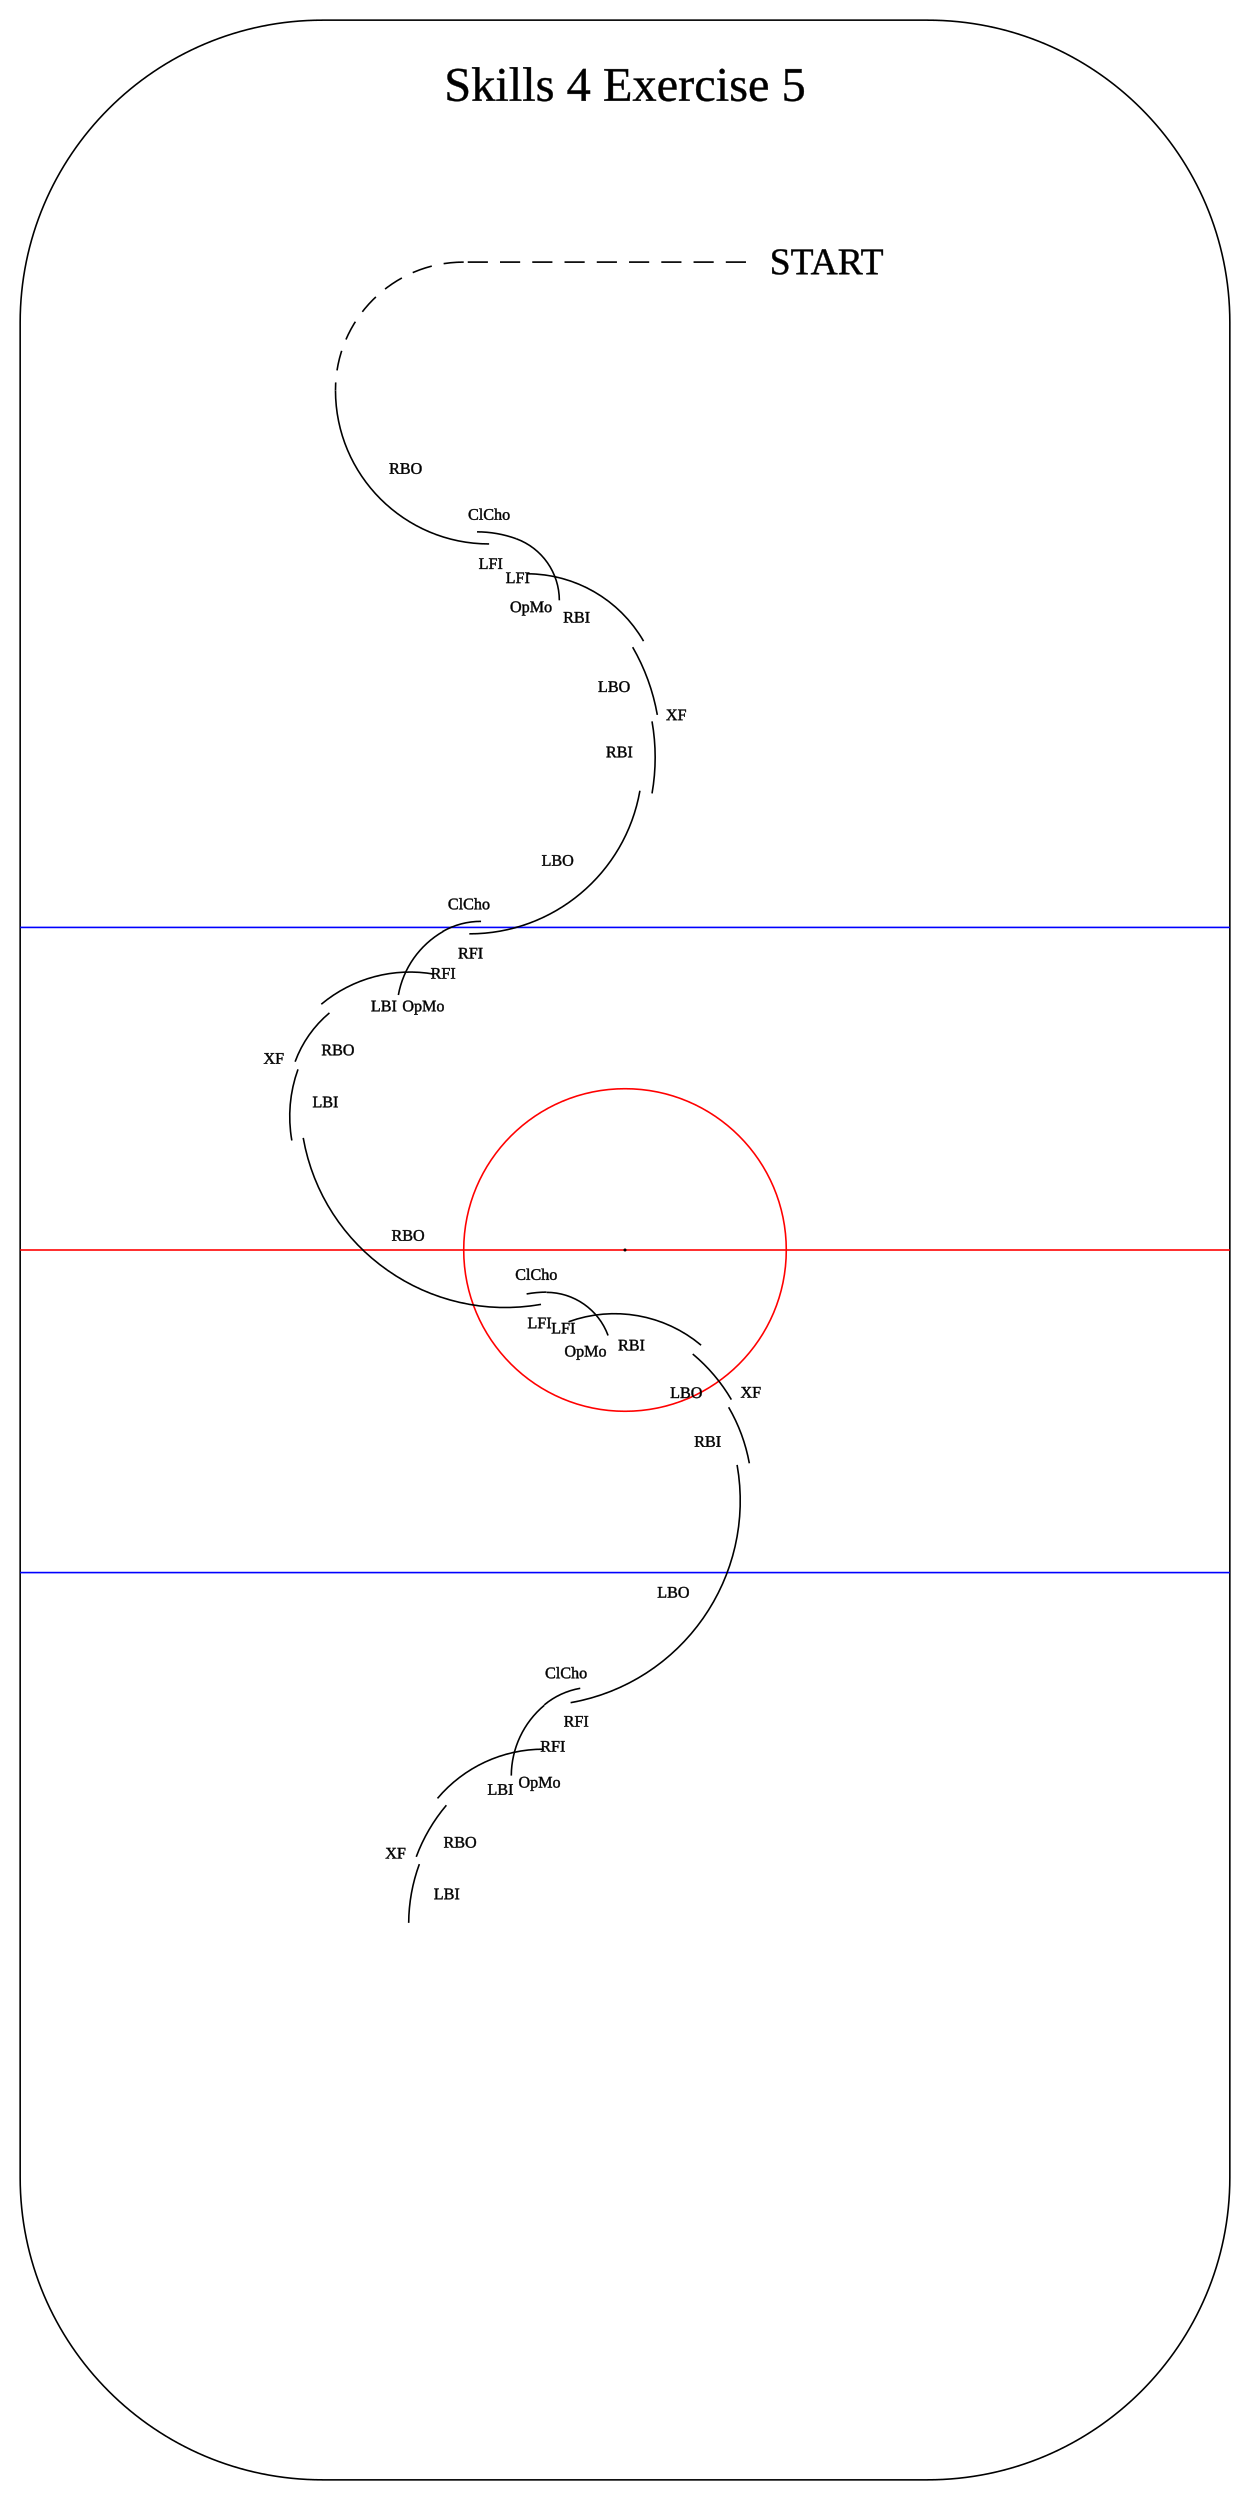
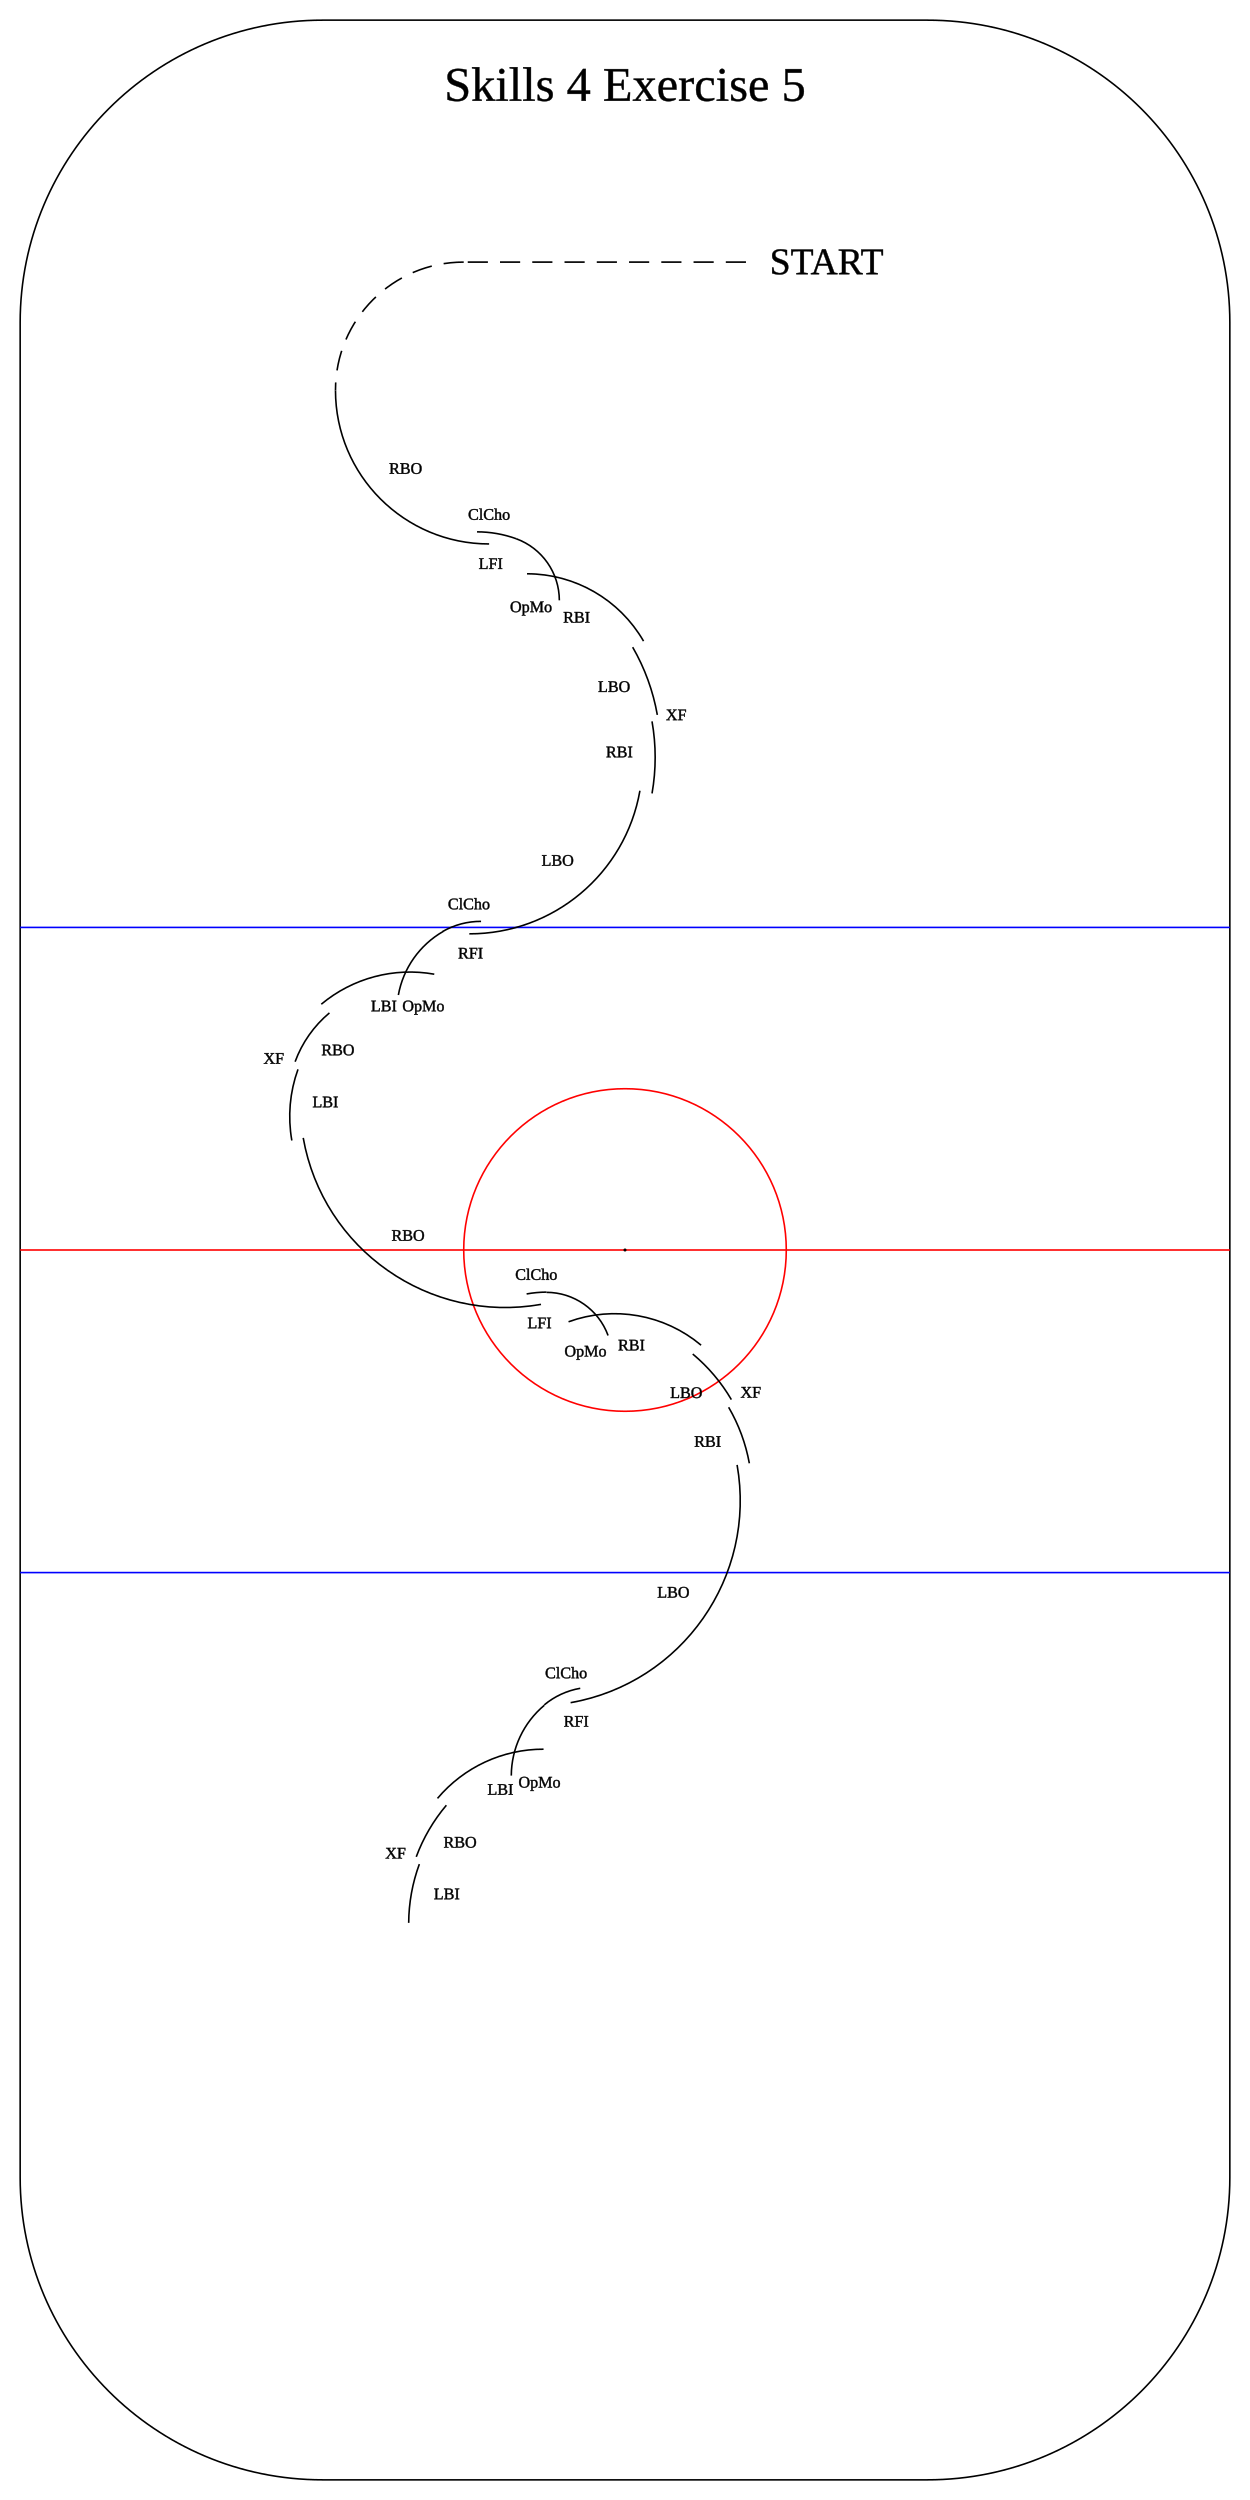
<svg xmlns="http://www.w3.org/2000/svg" xmlns:xlink="http://www.w3.org/1999/xlink" height="6200" viewBox="-50 -50 3100 6200" width="3100">
  <defs>
    <style>
text { text-anchor: middle } path,rect,circle { fill:none; }
</style>
    <g id="Rink">
      <clipPath id="clip-rink">
        <rect height="6100" rx="750" ry="750" width="3000" x="0" y="0" />
      </clipPath>
      <rect height="6100" rx="750" ry="750" style="text { text-anchor: middle } path,rect,circle { fill:none; } clip-path:url(#clip-rink)" width="3000" x="0" y="0" />
      <path d="M 0,3050 l 3000,0" style="stroke:red;" />
      <circle cx="1500" cy="3050" r="400" style="stroke:red;" />
      <circle cx="1500" cy="3050" r="2" style="fill: black;" />
      <path d="M 0,2250 l 3000,0" style="stroke: blue;" />
      <path d="M 0,3850 l 3000,0" style="stroke: blue;" />
    </g>
    <g id="Info[font-size=30]" />
    <g id="RB[len=700,label=&quot; &quot;,style=&quot;dashed&quot;]">
      <path d="M 0,0 l 0,700" stroke-dasharray="50 30" />
    </g>
    <g id="RBO[angle=90,len=500,label=&quot; &quot;,style=&quot;dashed&quot;]">
      <path d="M 0,0 a 318,318 0 0 0 318,318" stroke-dasharray="50 30" />
    </g>
    <g id="RBO-ClCho+[delta-angle=-70,delta-len=-500]_0::RBO+[angle=90]">
      <path d="M 0,0 a 381,381 0 0 0 381,381" />
    </g>
    <g id="RBO-ClCho+[delta-angle=-70,delta-len=-500]_3::LFI---">
      <path d="M 0,0 a 286,286 0 0 1 -17,97" />
    </g>
-     <g id="LFI-OpMo&lt;&lt;[len=200,delta-angle=-10,delta-len=150]_0::LFI[angle=70,len=200]">
+     <g id="LFI-OpMo&lt;&lt;[len=200,delta-angle=-10,delta-len=150]_0::LFI[angle=70,len=200,label=&quot; &quot;]">
      <path d="M 0,0 a 163,163 0 0 1 -107,153" />
    </g>
    <g id="LFI-OpMo&lt;&lt;[len=200,delta-angle=-10,delta-len=150]_3::RBI&gt;[len=350]">
      <path d="M 0,0 a 334,334 0 0 1 -167,289" />
    </g>
    <g id="LBO[len=180]">
      <path d="M 0,0 a 515,515 0 0 1 -31,176" />
    </g>
    <g id="xf-RBI[len=180]">
      <path d="M 0,0 a 515,515 0 0 1 -31,176" />
    </g>
    <g id="LBO-ClCho&lt;+[delta-angle=-50,delta-len=-500]_0::LBO+[angle=80]">
      <path d="M 0,0 a 429,429 0 0 1 -355,423" />
    </g>
    <g id="LBO-ClCho&lt;+[delta-angle=-50,delta-len=-500]_3::RFI---[angle=30]">
      <path d="M 0,0 a 190,190 0 0 0 25,95" />
    </g>
-     <g id="RFI-OpMo[angle=50,len=200,delta-len=100]_0::RFI[angle=50,len=200]">
+     <g id="RFI-OpMo[angle=50,len=200,delta-len=100]_0::RFI[angle=50,len=200,label=&quot; &quot;]">
      <path d="M 0,0 a 229,229 0 0 0 81,175" />
    </g>
    <g id="RFI-OpMo[angle=50,len=200,delta-len=100]_3::LBI-[angle=50]">
      <path d="M 0,0 a 343,343 0 0 0 122,263" />
    </g>
    <g id="RBO[angle=30,len=150]">
      <path d="M 0,0 a 286,286 0 0 0 38,143" />
    </g>
    <g id="xf-LBI[angle=30,len=180]">
      <path d="M 0,0 a 343,343 0 0 0 46,171" />
    </g>
    <g id="RBO-ClCho[len=800,delta-angle=-80,delta-len=-750]_0::RBO[angle=90,len=800]">
      <path d="M 0,0 a 509,509 0 0 0 509,509" />
    </g>
    <g id="RBO-ClCho[len=800,delta-angle=-80,delta-len=-750]_3::LFI&lt;&lt;[len=50]">
      <path d="M 0,0 a 286,286 0 0 1 -4,49" />
    </g>
    <g id="LBO[len=150]">
      <path d="M 0,0 a 429,429 0 0 1 -25,146" />
    </g>
    <g id="xf-RBI[len=150]">
      <path d="M 0,0 a 429,429 0 0 1 -25,146" />
    </g>
    <g id="LBO-ClCho[len=800,delta-angle=-60,delta-len=-700]_0::LBO[angle=90,len=800]">
      <path d="M 0,0 a 509,509 0 0 1 -509,509" />
    </g>
    <g id="LBO-ClCho[len=800,delta-angle=-60,delta-len=-700]_3::RFI---[angle=30]">
      <path d="M 0,0 a 190,190 0 0 0 25,95" />
    </g>
    <g id="RBO[len=150]">
      <path d="M 0,0 a 429,429 0 0 0 25,146" />
    </g>
    <g id="xf-LBI[len=150]">
      <path d="M 0,0 a 429,429 0 0 0 25,146" />
    </g>
  </defs>
  <use id="r_0_c_0_4" style="stroke:black; stroke-width:4;" transform="translate(0 0) rotate(0)" xlink:href="#Rink" />
  <text id="r_1_c_0_53" style="stroke:black; fill:black; font-size: 90pt;" x="1500" y="200">
Skills 4 Exercise 5
</text>
  <text id="r_4_c_0_45" style="stroke:black; fill:black; font-size:70pt;" x="2000" y="630">
START
</text>
  <use id="r_7_c_0_37" style="stroke:black; stroke-width:4;" transform="translate(1800 600) rotate(90)" xlink:href="#RB[len=700,label=&quot; &quot;,style=&quot;dashed&quot;]" />
  <use id="r_8_c_0_47" style="stroke:black; stroke-width:4;" transform="translate(1100 600) rotate(90)" xlink:href="#RBO[angle=90,len=500,label=&quot; &quot;,style=&quot;dashed&quot;]" />
  <use id="r_10_c_0_50" style="stroke:black; stroke-width:4;" transform="translate(782 918) rotate(0)" xlink:href="#RBO-ClCho+[delta-angle=-70,delta-len=-500]_0::RBO+[angle=90]" />
  <text id="r_10_c_0_50_n2" style="stroke:black; fill:black; font-size:30pt;" x="956" y="1125">
RBO
</text>
  <text id="r_10_c_0_50_n3" style="stroke:black; fill:black; font-size:30pt;" x="1163" y="1239">
ClCho
</text>
  <use id="r_10_c_0_50_n4" style="stroke:black; stroke-width:4;" transform="translate(1133 1269) rotate(270)" xlink:href="#RBO-ClCho+[delta-angle=-70,delta-len=-500]_3::LFI---" />
  <text id="r_10_c_0_50_n5" style="stroke:black; fill:black; font-size:30pt;" x="1167" y="1361">
LFI
</text>
-   <use id="r_11_c_0_57" style="stroke:black; stroke-width:4;" transform="translate(1230 1286) rotate(290)" xlink:href="#LFI-OpMo&lt;&lt;[len=200,delta-angle=-10,delta-len=150]_0::LFI[angle=70,len=200]" />
-   <text id="r_11_c_0_57_n2" style="stroke:black; fill:black; font-size:30pt;" x="1234" y="1396">
- LFI
- </text>
-   <text id="r_11_c_0_57_n3" style="stroke:black; fill:black; font-size:30pt;" x="1267" y="1468">
- OpMo
- </text>
-   <use id="r_11_c_0_57_n4" style="stroke:black; stroke-width:4;" transform="translate(1257 1373) rotate(270)" xlink:href="#LFI-OpMo&lt;&lt;[len=200,delta-angle=-10,delta-len=150]_3::RBI&gt;[len=350]" />
-   <text id="r_11_c_0_57_n5" style="stroke:black; fill:black; font-size:30pt;" x="1380" y="1494">
+   <use id="r_11_c_0_57" style="stroke:black; stroke-width:4;" transform="translate(1230 1286) rotate(290)" xlink:href="#LFI-OpMo&lt;&lt;[len=200,delta-angle=-10,delta-len=150]_0::LFI[angle=70,len=200,label=&quot; &quot;]" />
+   <text id="r_11_c_0_57_n2" style="stroke:black; fill:black; font-size:30pt;" x="1267" y="1468">
+ OpMo
+ </text>
+   <use id="r_11_c_0_57_n3" style="stroke:black; stroke-width:4;" transform="translate(1257 1373) rotate(270)" xlink:href="#LFI-OpMo&lt;&lt;[len=200,delta-angle=-10,delta-len=150]_3::RBI&gt;[len=350]" />
+   <text id="r_11_c_0_57_n4" style="stroke:black; fill:black; font-size:30pt;" x="1380" y="1494">
RBI
</text>
  <use id="r_12_c_0_22" style="stroke:black; stroke-width:4;" transform="translate(1519 1555) rotate(330)" xlink:href="#LBO[len=180]" />
  <text id="r_12_c_0_22_n2" style="stroke:black; fill:black; font-size:30pt;" x="1473" y="1666">
LBO
</text>
  <use id="r_13_c_0_25" style="stroke:black; stroke-width:4;" transform="translate(1567 1739) rotate(350)" xlink:href="#xf-RBI[len=180]" />
  <text id="r_13_c_0_25_n2" style="stroke:black; fill:black; font-size:30pt;" x="1486" y="1828">
RBI
</text>
  <text id="r_13_c_0_25_n3" style="stroke:black; fill:black; font-size:30pt;" x="1627" y="1736">
XF
</text>
  <use id="r_15_c_0_59" style="stroke:black; stroke-width:4;" transform="translate(1537 1911) rotate(10)" xlink:href="#LBO-ClCho&lt;+[delta-angle=-50,delta-len=-500]_0::LBO+[angle=80]" />
  <text id="r_15_c_0_59_n2" style="stroke:black; fill:black; font-size:30pt;" x="1333" y="2097">
LBO
</text>
  <text id="r_15_c_0_59_n3" style="stroke:black; fill:black; font-size:30pt;" x="1113" y="2205">
ClCho
</text>
  <use id="r_15_c_0_59_n4" style="stroke:black; stroke-width:4;" transform="translate(1143 2235) rotate(90)" xlink:href="#LBO-ClCho&lt;+[delta-angle=-50,delta-len=-500]_3::RFI---[angle=30]" />
  <text id="r_15_c_0_59_n5" style="stroke:black; fill:black; font-size:30pt;" x="1117" y="2327">
RFI
</text>
-   <use id="r_16_c_0_41" style="stroke:black; stroke-width:4;" transform="translate(1049 2260) rotate(60)" xlink:href="#RFI-OpMo[angle=50,len=200,delta-len=100]_0::RFI[angle=50,len=200]" />
-   <text id="r_16_c_0_41_n2" style="stroke:black; fill:black; font-size:30pt;" x="1049" y="2377">
- RFI
- </text>
-   <text id="r_16_c_0_41_n3" style="stroke:black; fill:black; font-size:30pt;" x="1000" y="2458">
- OpMo
- </text>
-   <use id="r_16_c_0_41_n4" style="stroke:black; stroke-width:4;" transform="translate(1027 2366) rotate(100)" xlink:href="#RFI-OpMo[angle=50,len=200,delta-len=100]_3::LBI-[angle=50]" />
-   <text id="r_16_c_0_41_n5" style="stroke:black; fill:black; font-size:30pt;" x="902" y="2458">
+   <use id="r_16_c_0_41" style="stroke:black; stroke-width:4;" transform="translate(1049 2260) rotate(60)" xlink:href="#RFI-OpMo[angle=50,len=200,delta-len=100]_0::RFI[angle=50,len=200,label=&quot; &quot;]" />
+   <text id="r_16_c_0_41_n2" style="stroke:black; fill:black; font-size:30pt;" x="1000" y="2458">
+ OpMo
+ </text>
+   <use id="r_16_c_0_41_n3" style="stroke:black; stroke-width:4;" transform="translate(1027 2366) rotate(100)" xlink:href="#RFI-OpMo[angle=50,len=200,delta-len=100]_3::LBI-[angle=50]" />
+   <text id="r_16_c_0_41_n4" style="stroke:black; fill:black; font-size:30pt;" x="902" y="2458">
LBI
</text>
  <use id="r_17_c_0_22" style="stroke:black; stroke-width:4;" transform="translate(767 2462) rotate(50)" xlink:href="#RBO[angle=30,len=150]" />
  <text id="r_17_c_0_22_n2" style="stroke:black; fill:black; font-size:30pt;" x="788" y="2567">
RBO
</text>
  <use id="r_18_c_0_25" style="stroke:black; stroke-width:4;" transform="translate(689 2602) rotate(20)" xlink:href="#xf-LBI[angle=30,len=180]" />
  <text id="r_18_c_0_25_n2" style="stroke:black; fill:black; font-size:30pt;" x="757" y="2696">
LBI
</text>
  <text id="r_18_c_0_25_n3" style="stroke:black; fill:black; font-size:30pt;" x="629" y="2588">
XF
</text>
  <use id="r_20_c_0_59" style="stroke:black; stroke-width:4;" transform="translate(702 2772) rotate(350)" xlink:href="#RBO-ClCho[len=800,delta-angle=-80,delta-len=-750]_0::RBO[angle=90,len=800]" />
  <text id="r_20_c_0_59_n2" style="stroke:black; fill:black; font-size:30pt;" x="962" y="3027">
RBO
</text>
  <text id="r_20_c_0_59_n3" style="stroke:black; fill:black; font-size:30pt;" x="1280" y="3124">
ClCho
</text>
  <use id="r_20_c_0_59_n4" style="stroke:black; stroke-width:4;" transform="translate(1256 3159) rotate(260)" xlink:href="#RBO-ClCho[len=800,delta-angle=-80,delta-len=-750]_3::LFI&lt;&lt;[len=50]" />
  <text id="r_20_c_0_59_n5" style="stroke:black; fill:black; font-size:30pt;" x="1288" y="3244">
LFI
</text>
-   <use id="r_21_c_0_57" style="stroke:black; stroke-width:4;" transform="translate(1305 3155) rotate(270)" xlink:href="#LFI-OpMo&lt;&lt;[len=200,delta-angle=-10,delta-len=150]_0::LFI[angle=70,len=200]" />
-   <text id="r_21_c_0_57_n2" style="stroke:black; fill:black; font-size:30pt;" x="1347" y="3257">
- LFI
- </text>
-   <text id="r_21_c_0_57_n3" style="stroke:black; fill:black; font-size:30pt;" x="1402" y="3314">
- OpMo
- </text>
-   <use id="r_21_c_0_57_n4" style="stroke:black; stroke-width:4;" transform="translate(1360 3228) rotate(250)" xlink:href="#LFI-OpMo&lt;&lt;[len=200,delta-angle=-10,delta-len=150]_3::RBI&gt;[len=350]" />
-   <text id="r_21_c_0_57_n5" style="stroke:black; fill:black; font-size:30pt;" x="1516" y="3299">
+   <use id="r_21_c_0_57" style="stroke:black; stroke-width:4;" transform="translate(1305 3155) rotate(270)" xlink:href="#LFI-OpMo&lt;&lt;[len=200,delta-angle=-10,delta-len=150]_0::LFI[angle=70,len=200,label=&quot; &quot;]" />
+   <text id="r_21_c_0_57_n2" style="stroke:black; fill:black; font-size:30pt;" x="1402" y="3314">
+ OpMo
+ </text>
+   <use id="r_21_c_0_57_n3" style="stroke:black; stroke-width:4;" transform="translate(1360 3228) rotate(250)" xlink:href="#LFI-OpMo&lt;&lt;[len=200,delta-angle=-10,delta-len=150]_3::RBI&gt;[len=350]" />
+   <text id="r_21_c_0_57_n4" style="stroke:black; fill:black; font-size:30pt;" x="1516" y="3299">
RBI
</text>
  <use id="r_22_c_0_22" style="stroke:black; stroke-width:4;" transform="translate(1668 3308) rotate(310)" xlink:href="#LBO[len=150]" />
  <text id="r_22_c_0_22_n2" style="stroke:black; fill:black; font-size:30pt;" x="1652" y="3417">
LBO
</text>
  <use id="r_23_c_0_25" style="stroke:black; stroke-width:4;" transform="translate(1757 3440) rotate(330)" xlink:href="#xf-RBI[len=150]" />
  <text id="r_23_c_0_25_n2" style="stroke:black; fill:black; font-size:30pt;" x="1705" y="3538">
RBI
</text>
  <text id="r_23_c_0_25_n3" style="stroke:black; fill:black; font-size:30pt;" x="1812" y="3416">
XF
</text>
  <use id="r_25_c_0_59" style="stroke:black; stroke-width:4;" transform="translate(1778 3583) rotate(350)" xlink:href="#LBO-ClCho[len=800,delta-angle=-60,delta-len=-700]_0::LBO[angle=90,len=800]" />
  <text id="r_25_c_0_59_n2" style="stroke:black; fill:black; font-size:30pt;" x="1620" y="3912">
LBO
</text>
  <text id="r_25_c_0_59_n3" style="stroke:black; fill:black; font-size:30pt;" x="1354" y="4112">
ClCho
</text>
  <use id="r_25_c_0_59_n4" style="stroke:black; stroke-width:4;" transform="translate(1389 4137) rotate(80)" xlink:href="#LBO-ClCho[len=800,delta-angle=-60,delta-len=-700]_3::RFI---[angle=30]" />
  <text id="r_25_c_0_59_n5" style="stroke:black; fill:black; font-size:30pt;" x="1379" y="4232">
RFI
</text>
-   <use id="r_26_c_0_41" style="stroke:black; stroke-width:4;" transform="translate(1300 4179) rotate(50)" xlink:href="#RFI-OpMo[angle=50,len=200,delta-len=100]_0::RFI[angle=50,len=200]" />
-   <text id="r_26_c_0_41_n2" style="stroke:black; fill:black; font-size:30pt;" x="1321" y="4294">
- RFI
- </text>
-   <text id="r_26_c_0_41_n3" style="stroke:black; fill:black; font-size:30pt;" x="1288" y="4383">
- OpMo
- </text>
-   <use id="r_26_c_0_41_n4" style="stroke:black; stroke-width:4;" transform="translate(1298 4288) rotate(90)" xlink:href="#RFI-OpMo[angle=50,len=200,delta-len=100]_3::LBI-[angle=50]" />
-   <text id="r_26_c_0_41_n5" style="stroke:black; fill:black; font-size:30pt;" x="1191" y="4401">
+   <use id="r_26_c_0_41" style="stroke:black; stroke-width:4;" transform="translate(1300 4179) rotate(50)" xlink:href="#RFI-OpMo[angle=50,len=200,delta-len=100]_0::RFI[angle=50,len=200,label=&quot; &quot;]" />
+   <text id="r_26_c_0_41_n2" style="stroke:black; fill:black; font-size:30pt;" x="1288" y="4383">
+ OpMo
+ </text>
+   <use id="r_26_c_0_41_n3" style="stroke:black; stroke-width:4;" transform="translate(1298 4288) rotate(90)" xlink:href="#RFI-OpMo[angle=50,len=200,delta-len=100]_3::LBI-[angle=50]" />
+   <text id="r_26_c_0_41_n4" style="stroke:black; fill:black; font-size:30pt;" x="1191" y="4401">
LBI
</text>
  <use id="r_27_c_0_22" style="stroke:black; stroke-width:4;" transform="translate(1057 4427) rotate(40)" xlink:href="#RBO[len=150]" />
  <text id="r_27_c_0_22_n2" style="stroke:black; fill:black; font-size:30pt;" x="1091" y="4532">
RBO
</text>
  <use id="r_28_c_0_25" style="stroke:black; stroke-width:4;" transform="translate(990 4573) rotate(20)" xlink:href="#xf-LBI[len=150]" />
  <text id="r_28_c_0_25_n2" style="stroke:black; fill:black; font-size:30pt;" x="1058" y="4660">
LBI
</text>
  <text id="r_28_c_0_25_n3" style="stroke:black; fill:black; font-size:30pt;" x="931" y="4559">
XF
</text>
</svg>
